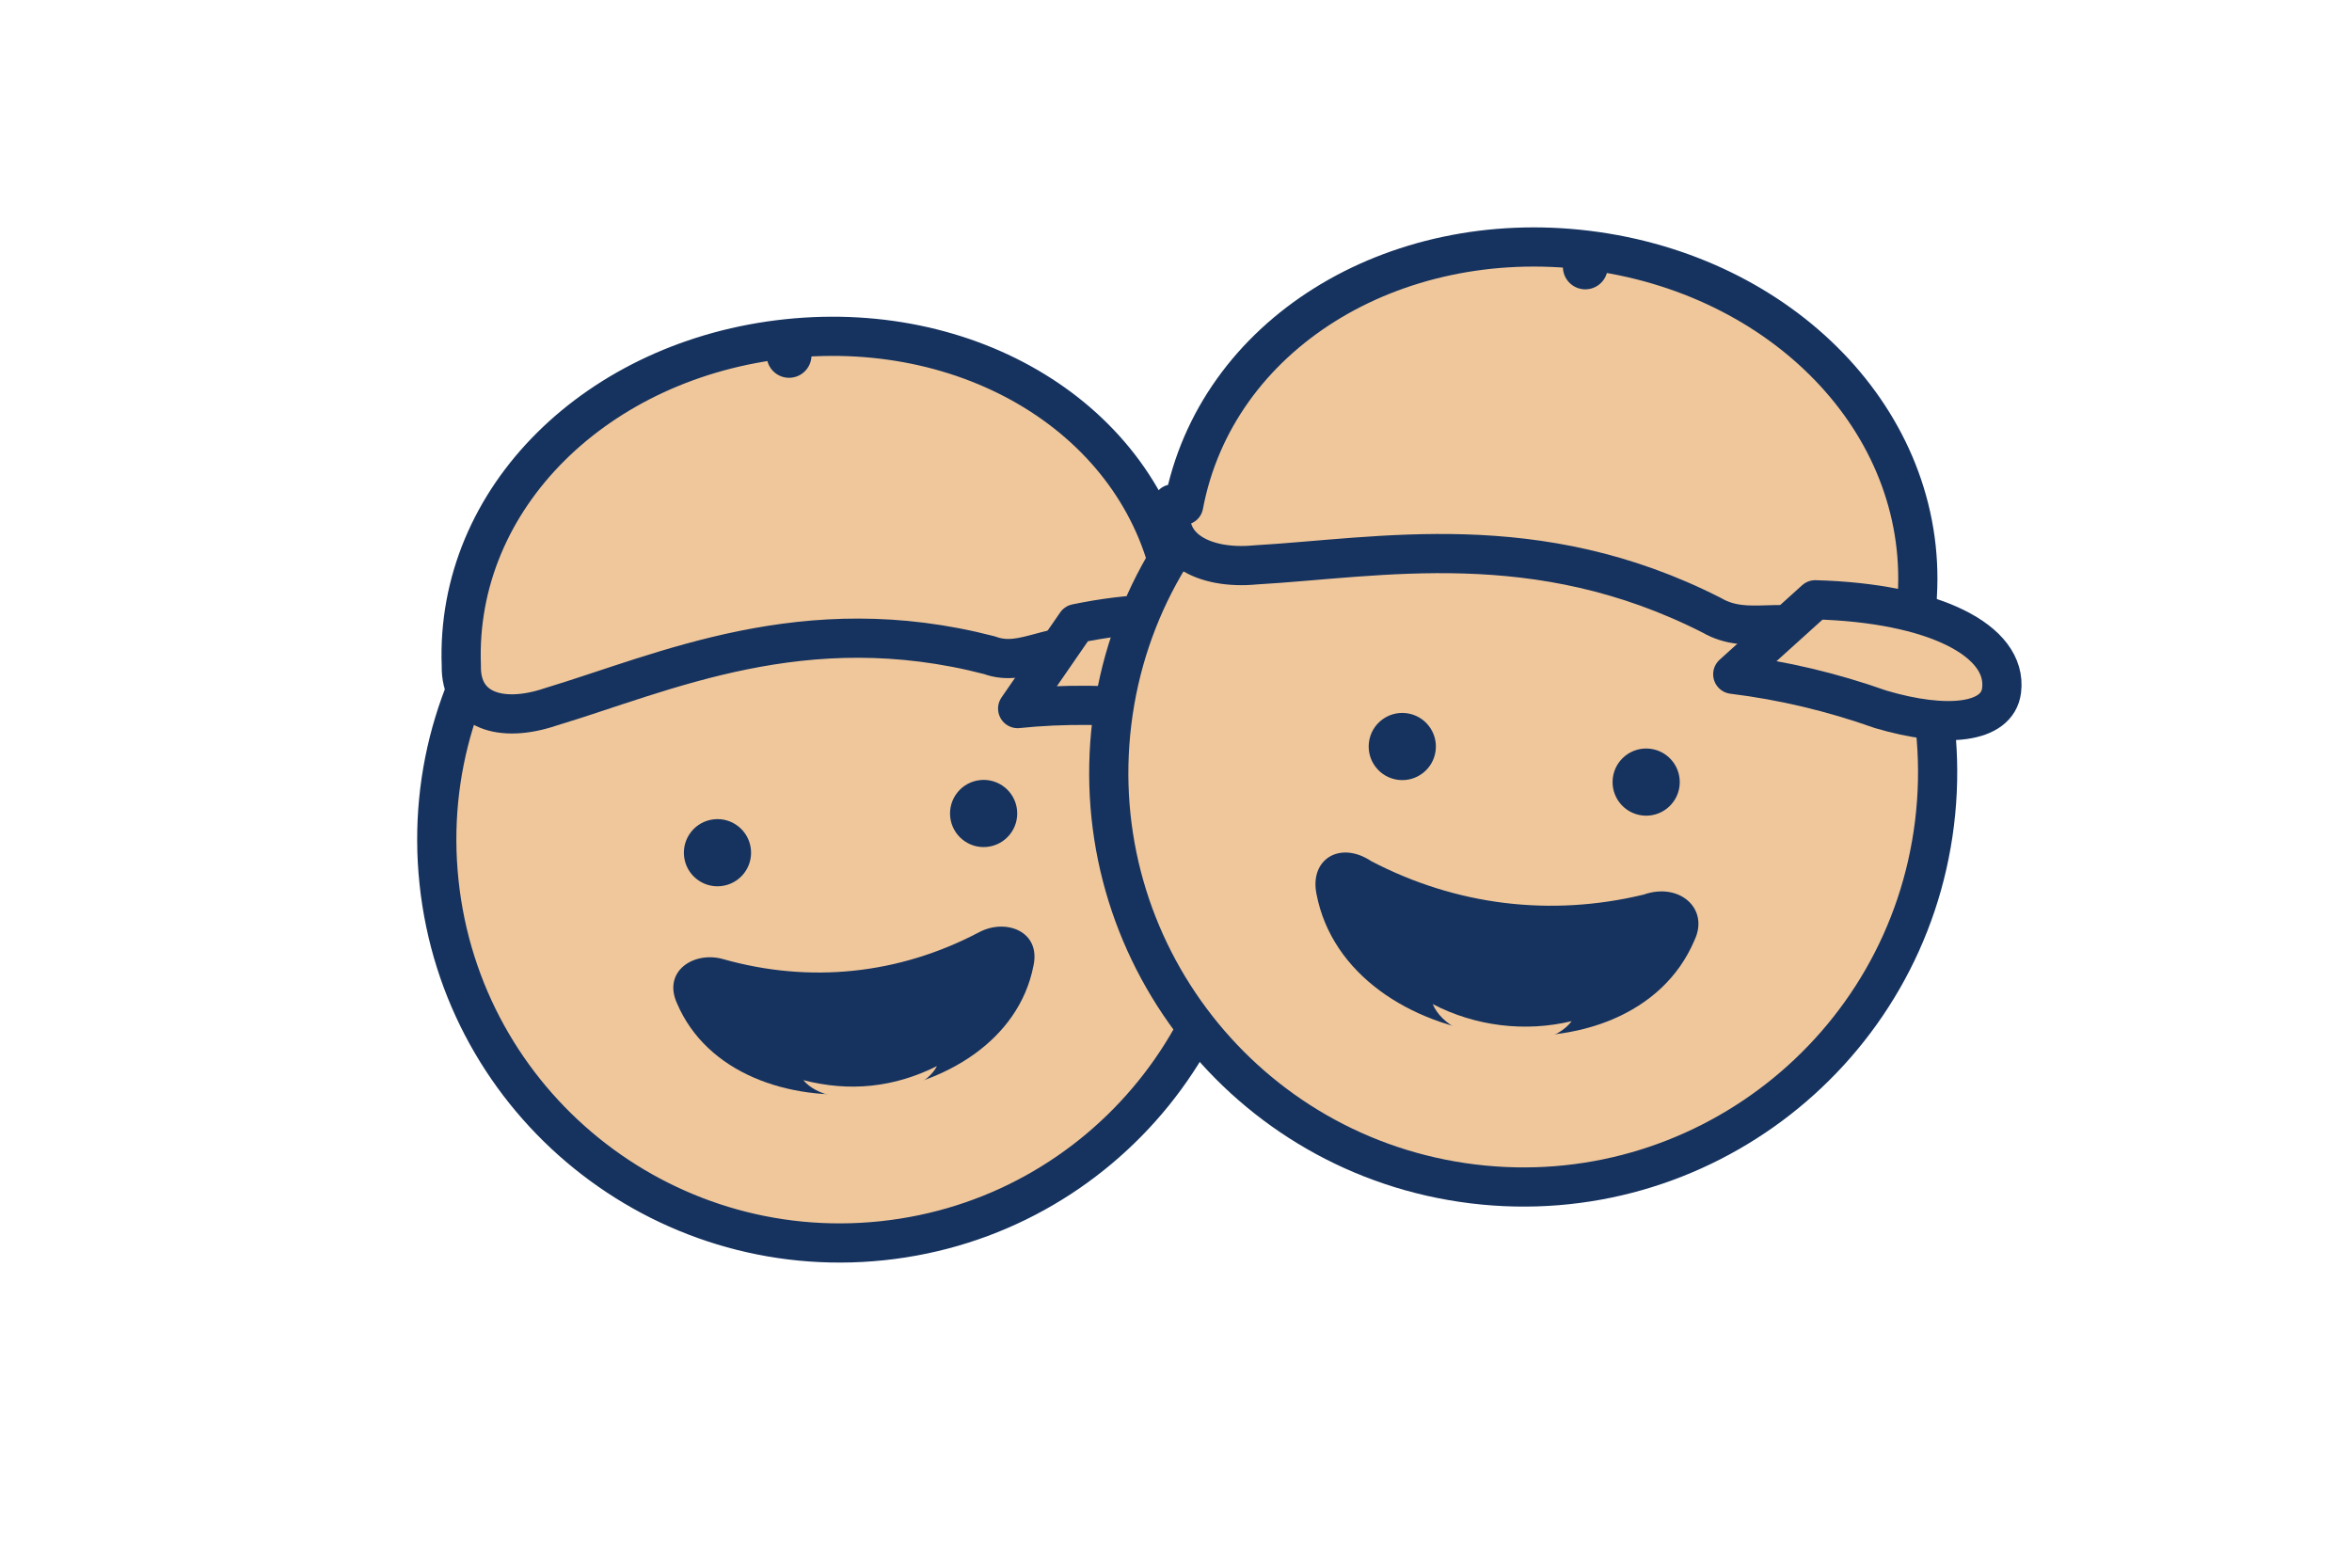
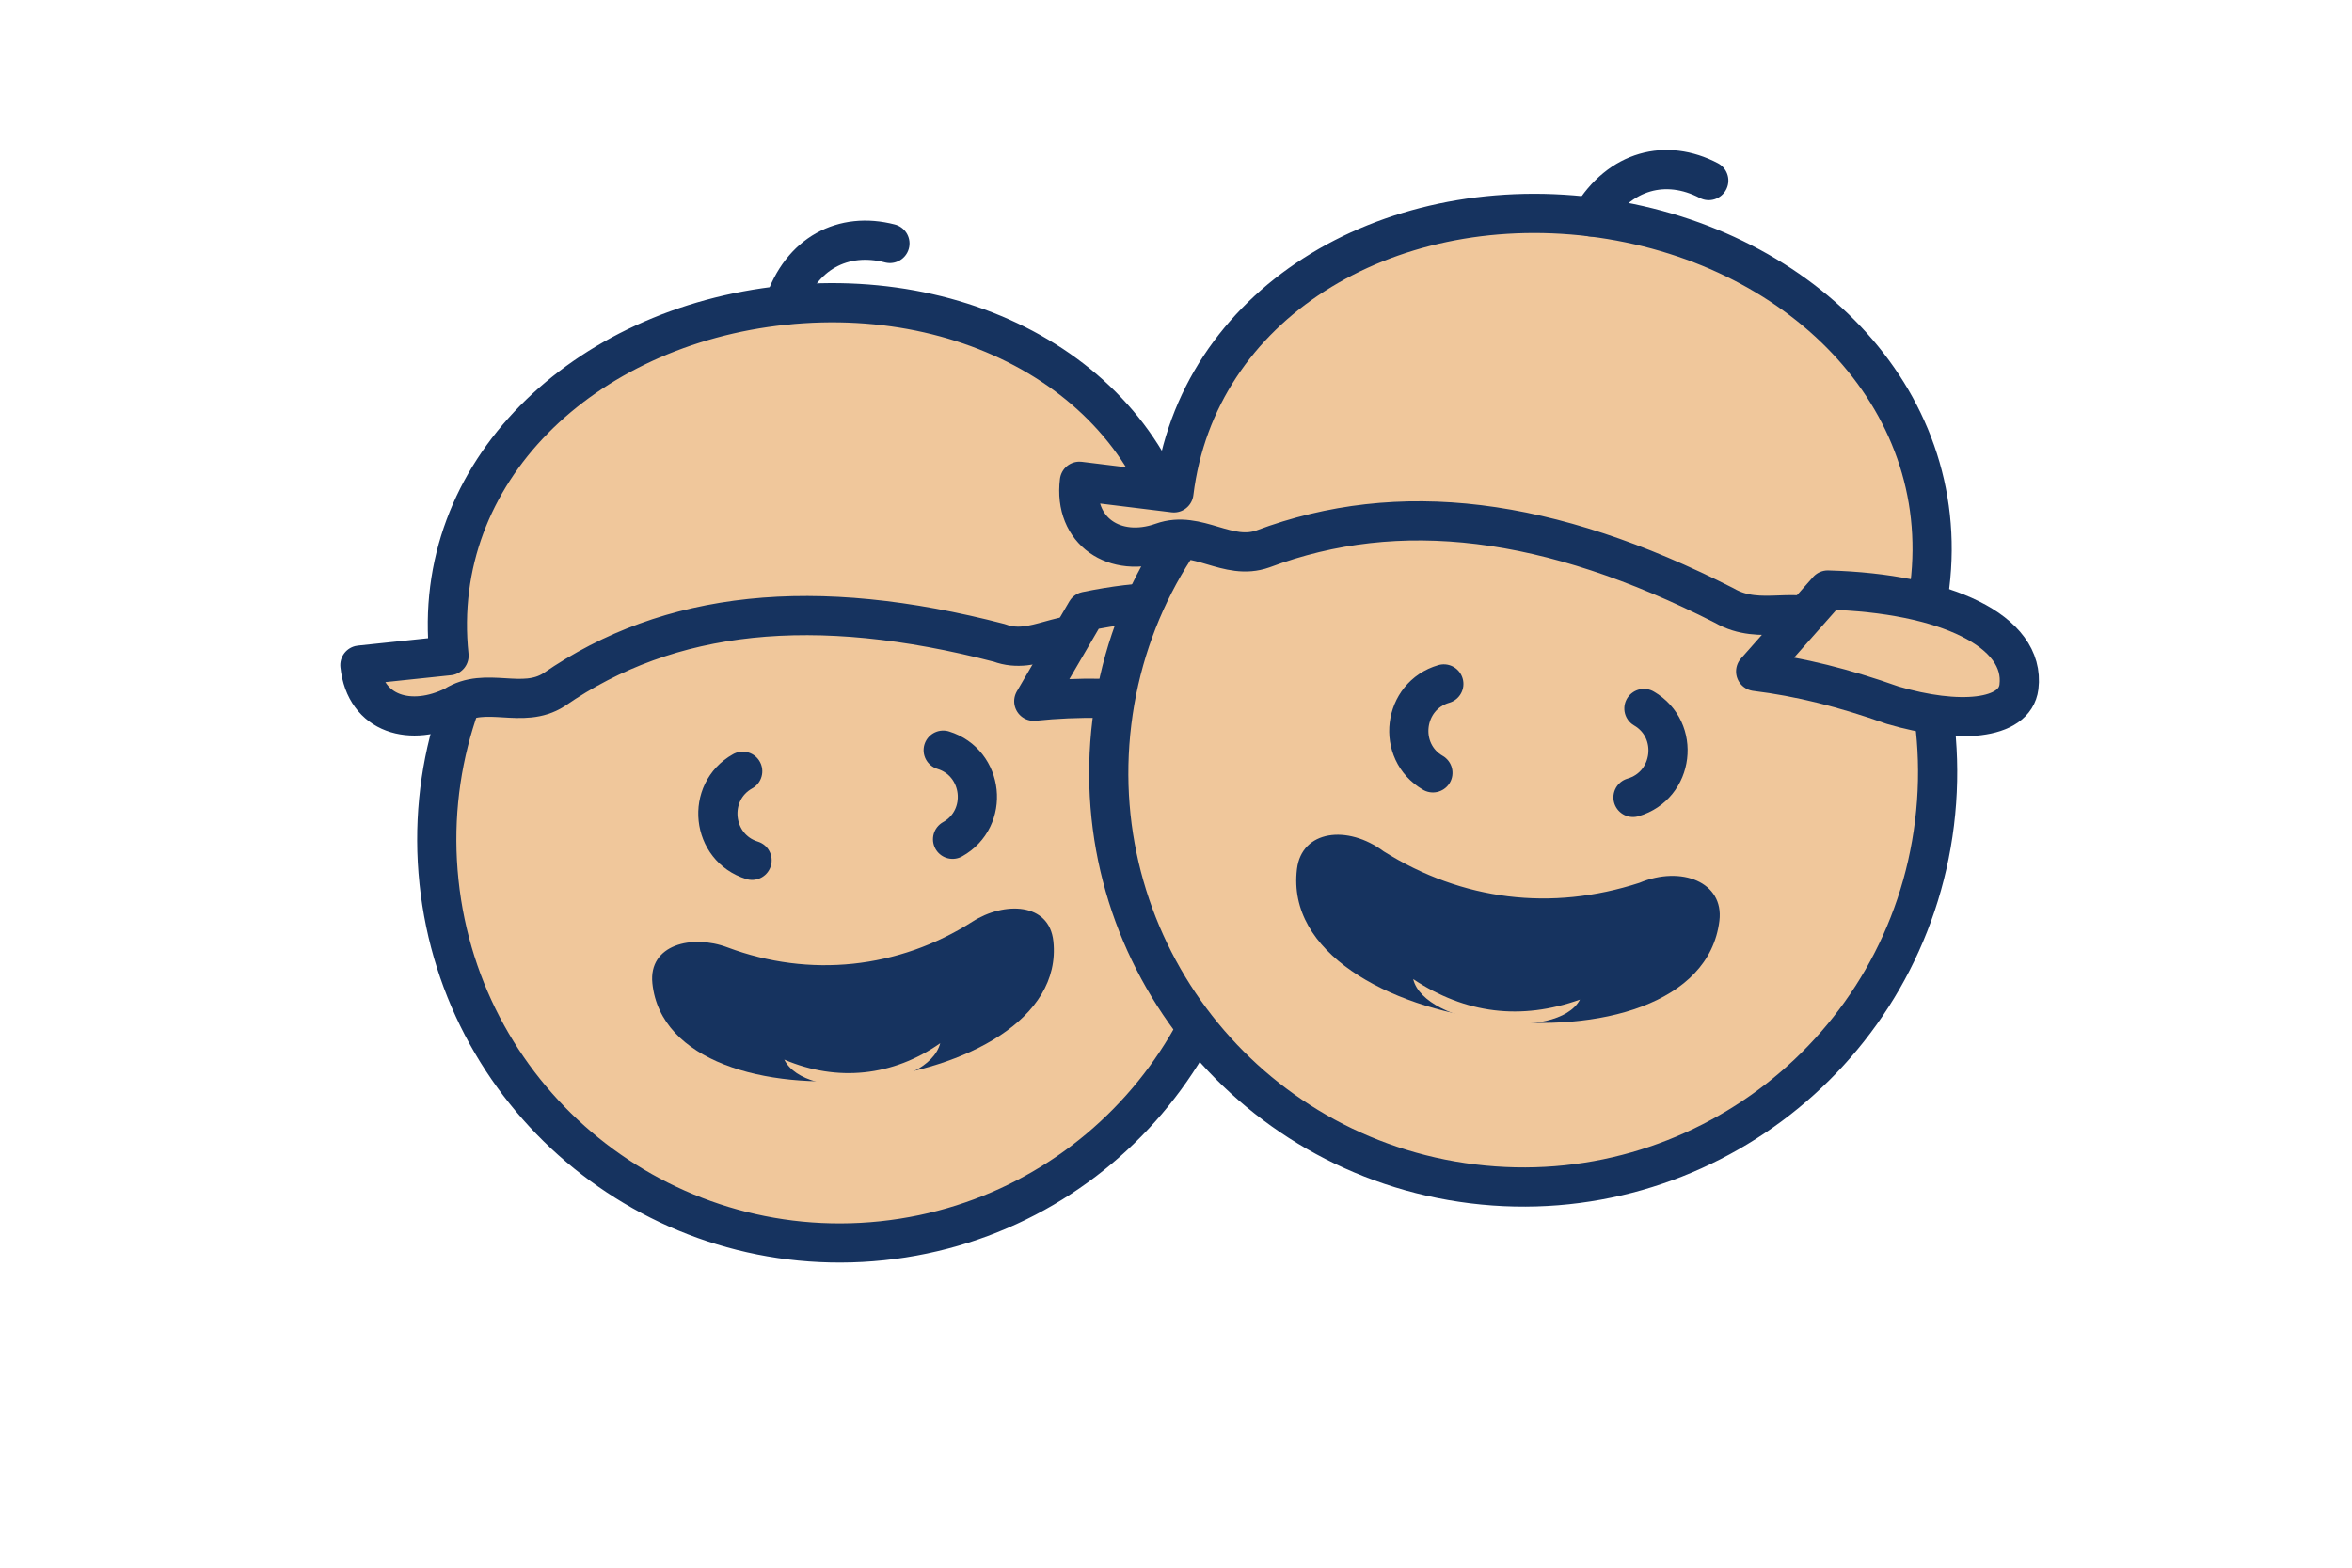
<svg xmlns="http://www.w3.org/2000/svg" viewBox="0 0 420 280" width="420" height="280" role="img" aria-label="The Paperboys mascot — two cheerful newsboy faces in flat caps, grinning side by side">
  <defs>
    <style>
      .ink{fill:none;stroke:#16335f;stroke-width:7;stroke-linejoin:round;stroke-linecap:round}
      .skin{fill:#f0c79b}
      .mouth{fill:#16335f}
-       .eye{fill:#16335f}
-       .blink{fill:none;stroke:#16335f;stroke-width:6;stroke-linecap:round}
+       .eye{fill:none;stroke:#16335f;stroke-width:7;stroke-linecap:round}
    </style>
  </defs>
  <g transform="rotate(-6 150 150)">
    <circle class="skin" cx="150" cy="150" r="72" />
    <circle class="ink" cx="150" cy="150" r="72" />
-     <path class="skin" d="M86 112c2-30 30-52 64-52s62 22 64 52c1 9-7 12-15 9-7-3-13 2-19-1-32-12-58-3-79 1-9 2-16-1-15-9z" />
-     <path class="ink" d="M86 112c2-30 30-52 64-52s62 22 64 52c1 9-7 12-15 9-7-3-13 2-19-1-32-12-58-3-79 1-9 2-16-1-15-9z" />
-     <path class="skin" d="M196 116c20-2 34 3 34 11 0 6-9 8-20 6-9-2-18-3-26-3z" />
-     <path class="ink" d="M196 116c20-2 34 3 34 11 0 6-9 8-20 6-9-2-18-3-26-3z" />
-     <circle class="eye" cx="150" cy="63" r="4" />
-     <circle class="eye" cx="128" cy="150" r="6" />
-     <circle class="eye" cx="176" cy="148" r="6" />
-     <path class="mouth" d="M118 176c8 26 56 26 64 0 2-6-4-9-9-7-15 6-31 6-46 0-5-2-11 1-9 7z" />
-     <path class="skin" d="M139 192c8 3 16 3 24 0-4 6-20 6-24 0z" />
+     <path class="skin" d="M84 110c0-33 30-56 66-56s66 23 66 56c0 9-8 12-16 9-6-3-12 2-18-1-32-12-58-12-80 0-6 3-12-2-18 1-8 3-16 0-16-9z" />
+     <path class="ink" d="M84 110c0-33 30-56 66-56s66 23 66 56c0 9-8 12-16 9-6-3-12 2-18-1-32-12-58-12-80 0-6 3-12-2-18 1-8 3-16 0-16-9z" />
+     <path class="skin" d="M198 114c20-2 35 3 35 12 0 6-10 8-21 6-9-2-17-3-25-3z" />
+     <path class="ink" d="M198 114c20-2 35 3 35 12 0 6-10 8-21 6-9-2-17-3-25-3z" />
+     <path class="ink" d="M150 54c4-9 12-12 20-9" />
+     <path class="eye" d="M134 152c-7-3-7-13 0-16" />
+     <path class="eye" d="M170 152c7-3 7-13 0-16" />
+     <path class="mouth" d="M114 172c0 28 72 28 72 0 0-7-8-8-14-5-14 7-30 7-44 0-6-3-14-2-14 5z" />
+     <path class="skin" d="M136 188c9 5 19 5 28 0-3 8-25 8-28 0z" />
  </g>
  <g transform="rotate(7 272 138)">
    <circle class="skin" cx="272" cy="138" r="74" />
    <circle class="ink" cx="272" cy="138" r="74" />
-     <path class="skin" d="M206 98c2-31 31-54 66-54s64 23 66 54c1 9-7 13-16 9-7-3-13 2-20-1-33-12-60-3-82 1-9 2-17-1-16-9z" />
-     <path class="ink" d="M206 98c2-31 31-54 66-54s64 23 66 54c1 9-7 13-16 9-7-3-13 2-20-1-33-12-60-3-82 1-9 2-17-1-16-9z" />
-     <path class="skin" d="M320 101c21-2 35 3 35 12 0 6-9 8-21 6-9-2-18-3-27-3z" />
-     <path class="ink" d="M320 101c21-2 35 3 35 12 0 6-9 8-21 6-9-2-18-3-27-3z" />
-     <circle class="eye" cx="272" cy="47" r="4" />
-     <circle class="eye" cx="250" cy="136" r="6" />
-     <circle class="eye" cx="294" cy="137" r="6" />
-     <path class="mouth" d="M238 164c9 28 60 28 68 0 2-6-4-10-10-7-16 6-33 6-49 0-6-3-11 1-9 7z" />
-     <path class="skin" d="M261 181c8 3 17 3 25 0-4 7-21 7-25 0z" />
+     <path class="skin" d="M204 96c0-34 31-58 68-58s68 24 68 58c0 9-8 13-17 9-6-3-12 2-19-1-33-12-60-12-83 0-6 3-12-2-18 1-8 4-16 0-16-9z" />
+     <path class="ink" d="M204 96c0-34 31-58 68-58s68 24 68 58c0 9-8 13-17 9-6-3-12 2-19-1-33-12-60-12-83 0-6 3-12-2-18 1-8 4-16 0-16-9z" />
+     <path class="skin" d="M322 99c21-2 36 3 36 13 0 6-10 8-22 6-9-2-17-3-25-3z" />
+     <path class="ink" d="M322 99c21-2 36 3 36 13 0 6-10 8-22 6-9-2-17-3-25-3z" />
+     <path class="ink" d="M272 38c4-9 12-12 20-9" />
+     <path class="eye" d="M256 140c-7-3-7-13 0-16" />
+     <path class="eye" d="M292 140c7-3 7-13 0-16" />
+     <path class="mouth" d="M234 160c0 30 76 30 76 0 0-7-8-9-15-5-15 7-31 7-46 0-7-4-15-2-15 5z" />
+     <path class="skin" d="M257 177c10 5 20 5 30 0-3 8-27 8-30 0z" />
  </g>
</svg>
